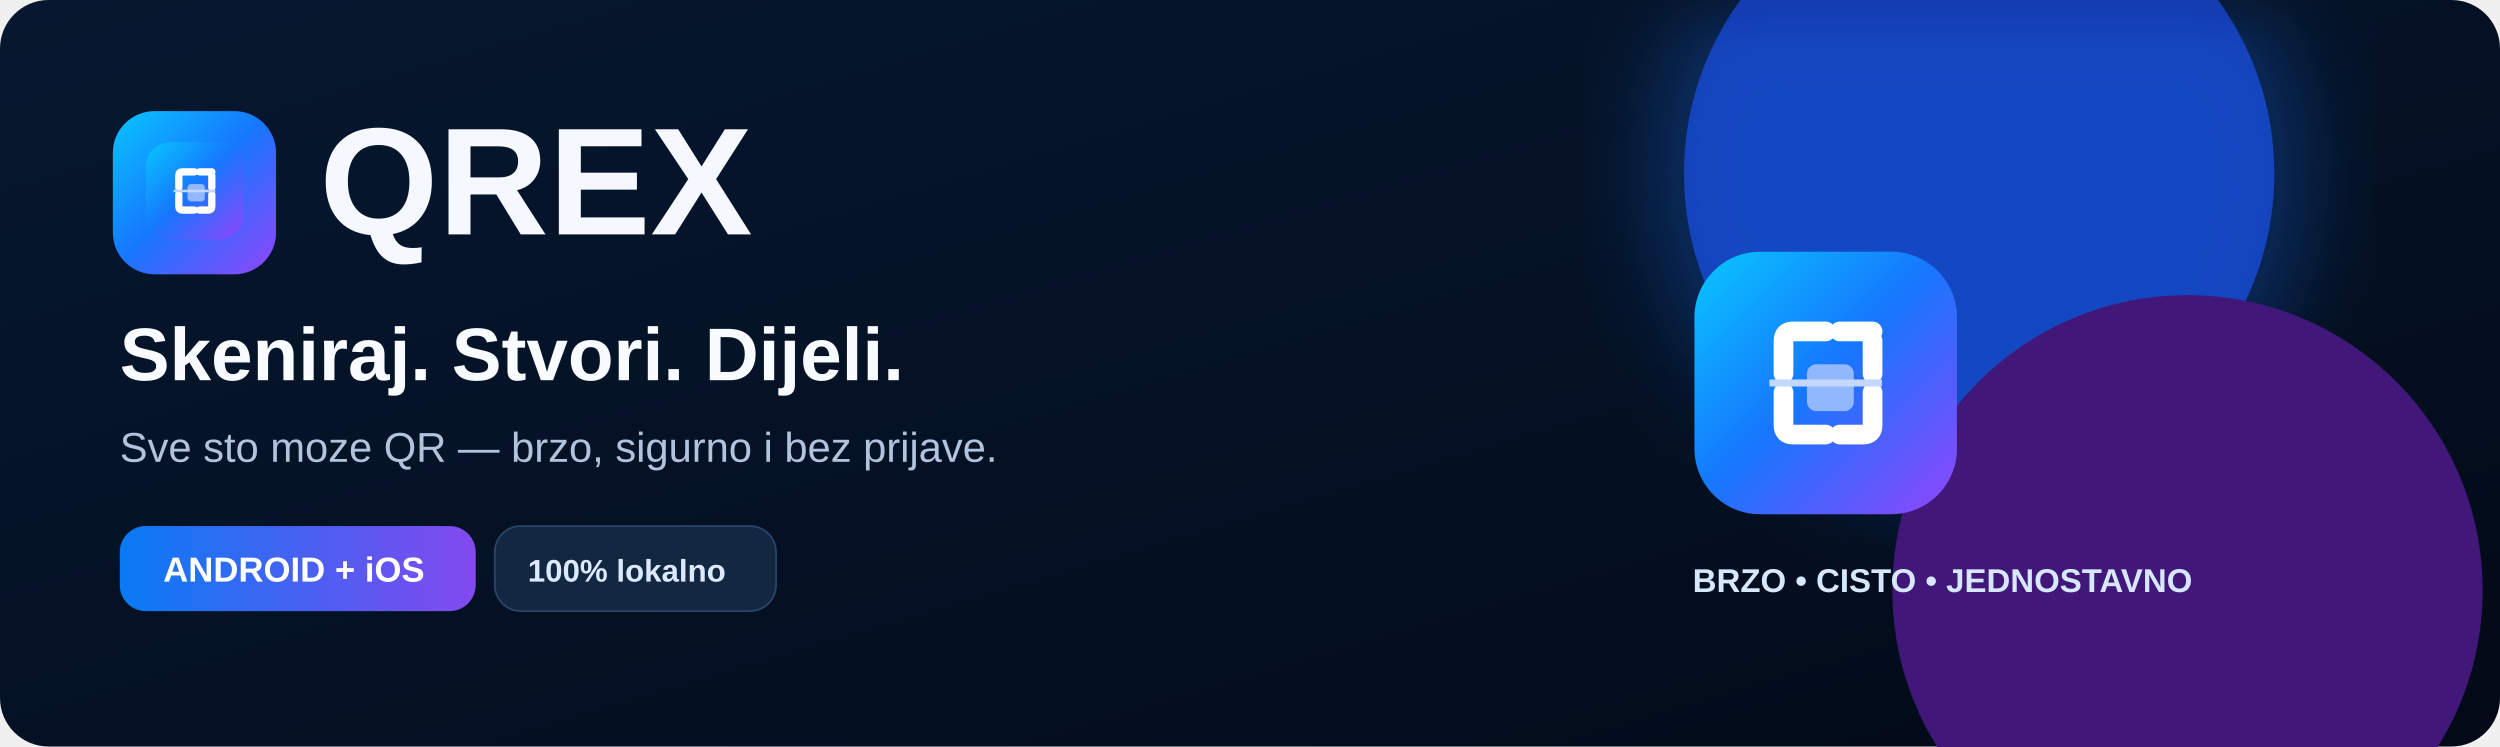
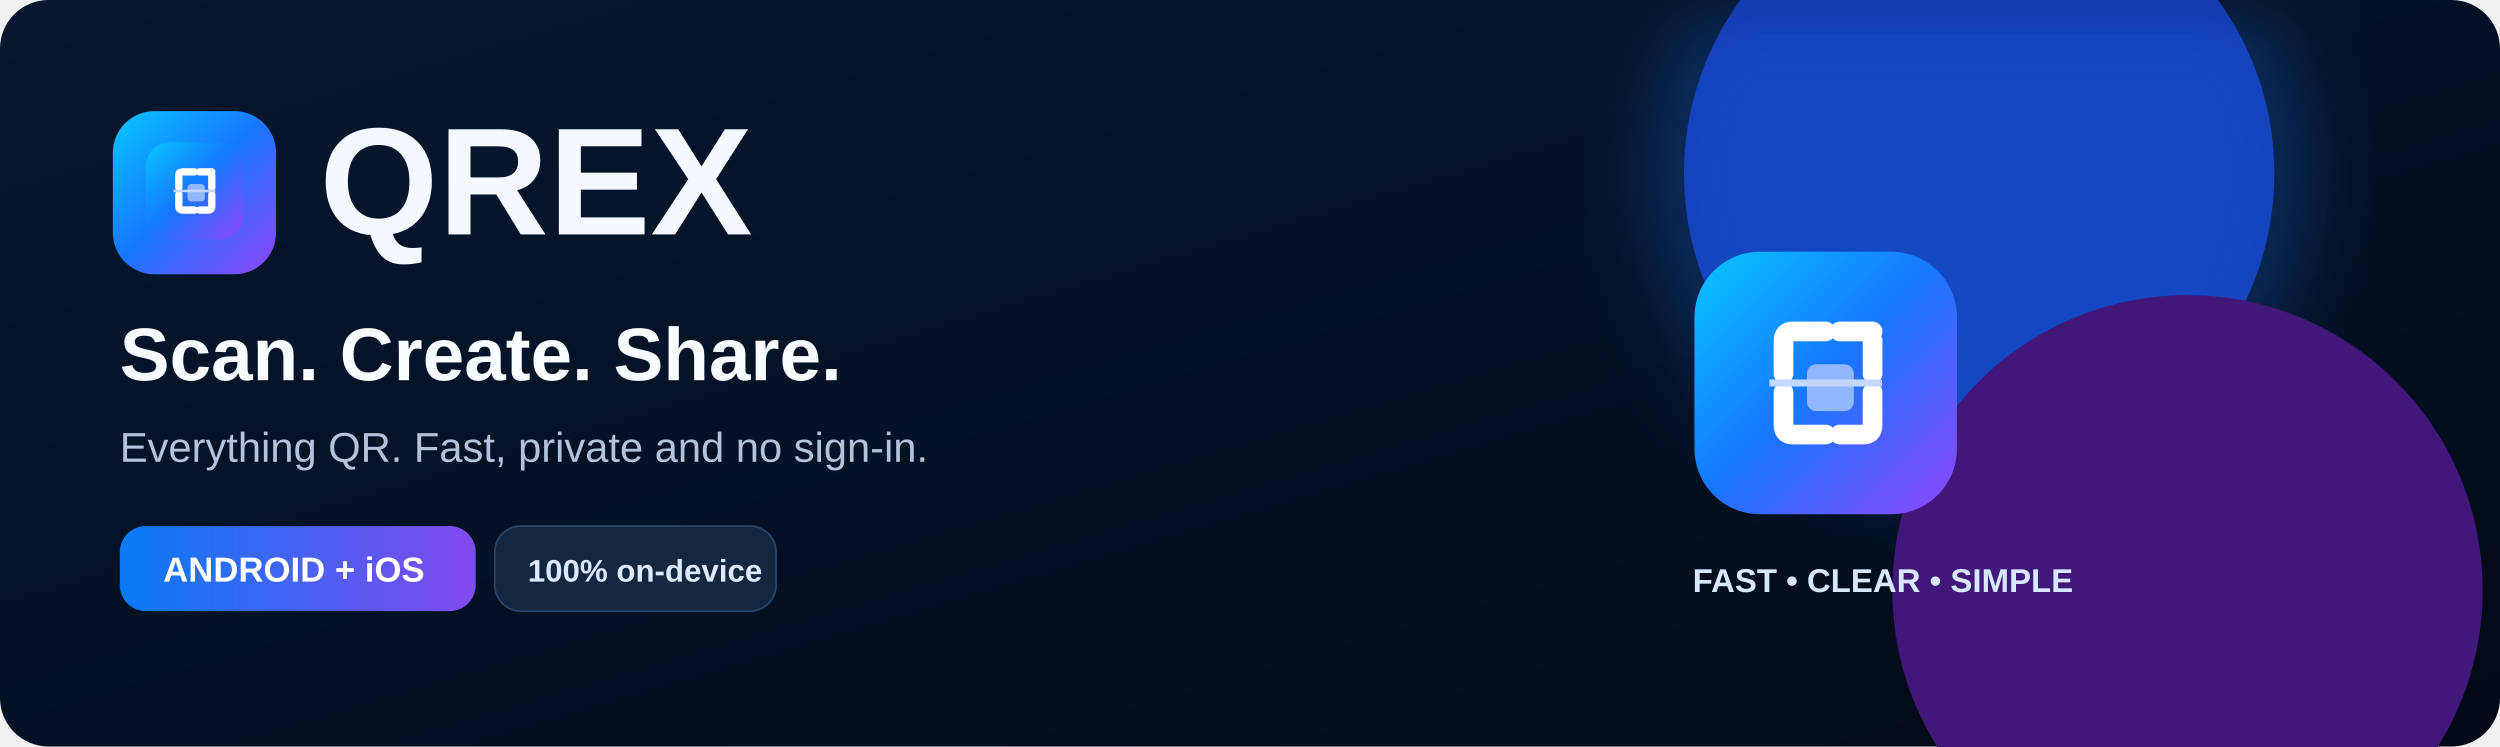
<svg xmlns="http://www.w3.org/2000/svg" width="1440" height="430" viewBox="0 0 1440 430" role="img" aria-label="QREX visual concept">
  <defs>
    <linearGradient id="bg" x2="1" y2="1">
      <stop stop-color="#06172F" />
      <stop offset=".62" stop-color="#041022" />
      <stop offset="1" stop-color="#030916" />
    </linearGradient>
    <linearGradient id="blue" x2="1" y2="1">
      <stop stop-color="#08C6FF" />
      <stop offset=".48" stop-color="#1677FF" />
      <stop offset="1" stop-color="#9145FA" />
    </linearGradient>
    <linearGradient id="screen" x2="1" y2="1">
      <stop stop-color="#0B2444" />
      <stop offset=".55" stop-color="#051329" />
      <stop offset="1" stop-color="#060C1B" />
    </linearGradient>
    <linearGradient id="button" x2="1">
      <stop stop-color="#087BF4" />
      <stop offset="1" stop-color="#8349EF" />
    </linearGradient>
    <filter id="glow">
      <feGaussianBlur stdDeviation="24" />
    </filter>
    <g id="symbol">
      <rect width="56" height="56" rx="14" fill="url(#blue)" />
      <path d="M19 26v-7q0-2 2-2h7 M38 17h-7 M38 26v-7 M19 30v7q0 2 2 2h7 M38 30v7q0 2-2 2h-5" fill="none" stroke="white" stroke-width="4.2" stroke-linecap="round" stroke-linejoin="round" />
      <rect x="24" y="24" width="10" height="10" rx="2" fill="#91B7FF" />
      <path d="M16 28h24" stroke="#C4D7FF" stroke-width="1.5" />
    </g>
    <g id="qr" fill="#07152D">
      <rect width="84" height="84" fill="#fff" />
      <path d="M6 6h22v22H6z M56 6h22v22H56z M6 56h22v22H6z" fill="none" stroke="#07152D" stroke-width="6" />
      <rect x="13" y="13" width="8" height="8" />
      <rect x="63" y="13" width="8" height="8" />
      <rect x="13" y="63" width="8" height="8" />
      <path d="M36 7h6v7h6v7h-6v7h-6v8h6v6h-6v7h12v-7h7v-7h7v13h-7v8h13v-8h7v15h-7v7h7v8h-7v7H49v-7h-7v-7h7v-7h-7v7h-7v-7h-6v-7h7v-7h-7v-7h7V28h-7v-7h7z" />
    </g>
  </defs>
  <rect x="0" y="0" width="1440" height="430" rx="28" fill="url(#bg)" stroke="none" />
  <circle cx="1140" cy="100" r="170" fill="#1336AA" />
  <circle cx="1140" cy="100" r="190" fill="#1775FF" opacity=".28" filter="url(#glow)" />
  <circle cx="1260" cy="340" r="170" fill="#41177A" />
  <rect x="65" y="64" width="94" height="94" rx="24" fill="url(#blue)" stroke="none" />
  <g transform="translate(84 82) scale(1.0)">
    <use href="#symbol" />
  </g>
  <text x="184" y="135" font-family="Arial,Helvetica,sans-serif" font-weight="900" font-size="88" fill="#F5F8FF">QREX</text>
-   <text x="69" y="219" font-family="Arial,Helvetica,sans-serif" font-weight="700" font-size="43" fill="#F8FBFF">Skeniraj. Stvori. Dijeli.</text>
-   <text x="69" y="266" font-family="Arial,Helvetica,sans-serif" font-weight="400" font-size="24" fill="#B1C4DC">Sve sto moze QR — brzo, sigurno i bez prijave.</text>
+   <text x="69" y="219" font-family="Arial,Helvetica,sans-serif" font-weight="700" font-size="43" fill="#F8FBFF">Scan. Create. Share.</text>
+   <text x="69" y="266" font-family="Arial,Helvetica,sans-serif" font-weight="400" font-size="24" fill="#B1C4DC">Everything QR. Fast, private and no sign-in.</text>
  <rect x="69" y="303" width="205" height="49" rx="15" fill="url(#button)" stroke="none" />
  <text x="94" y="335" font-family="Arial,Helvetica,sans-serif" font-weight="700" font-size="20" fill="white">ANDROID + iOS</text>
  <rect x="285" y="303" width="162" height="49" rx="15" fill="#132840" stroke="#294569" />
-   <text x="304" y="335" font-family="Arial,Helvetica,sans-serif" font-weight="600" font-size="18" fill="#DCEAFF">100% lokalno</text>
+   <text x="304" y="335" font-family="Arial,Helvetica,sans-serif" font-weight="600" font-size="18" fill="#DCEAFF">100% on-device</text>
  <g transform="translate(976 145) scale(2.7)">
    <use href="#symbol" />
  </g>
-   <text x="975" y="341" font-family="Arial,Helvetica,sans-serif" font-weight="700" font-size="19" fill="#D6E7FF">BRZO • CISTO • JEDNOSTAVNO</text>
+   <text x="975" y="341" font-family="Arial,Helvetica,sans-serif" font-weight="700" font-size="19" fill="#D6E7FF">FAST • CLEAR • SIMPLE</text>
</svg>
